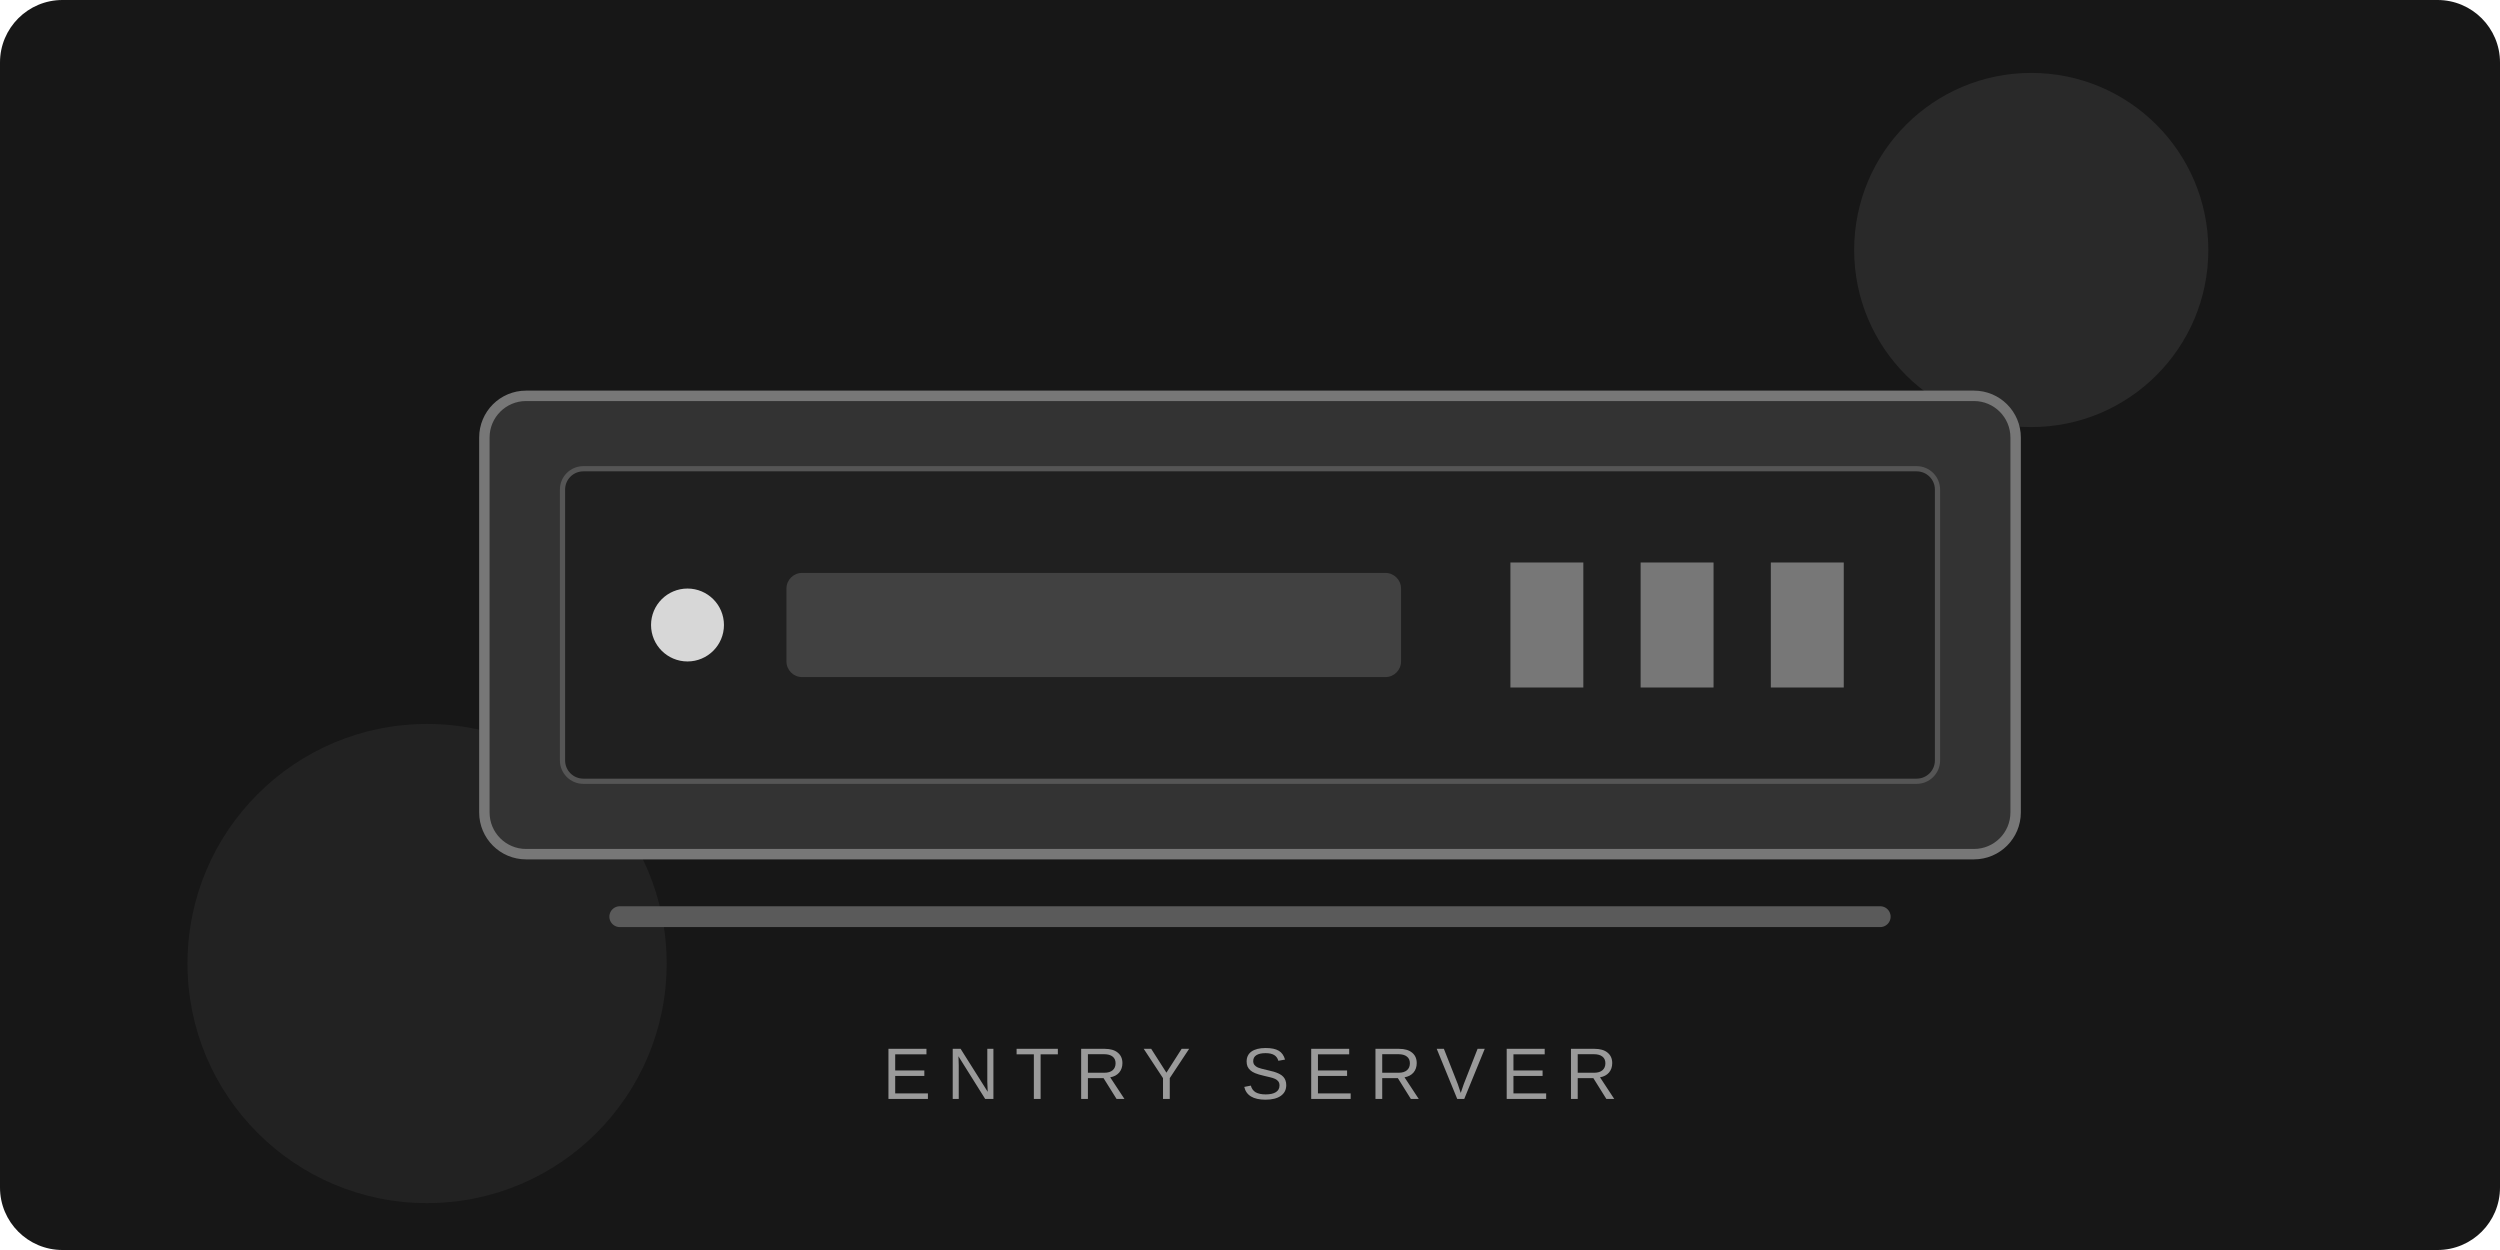
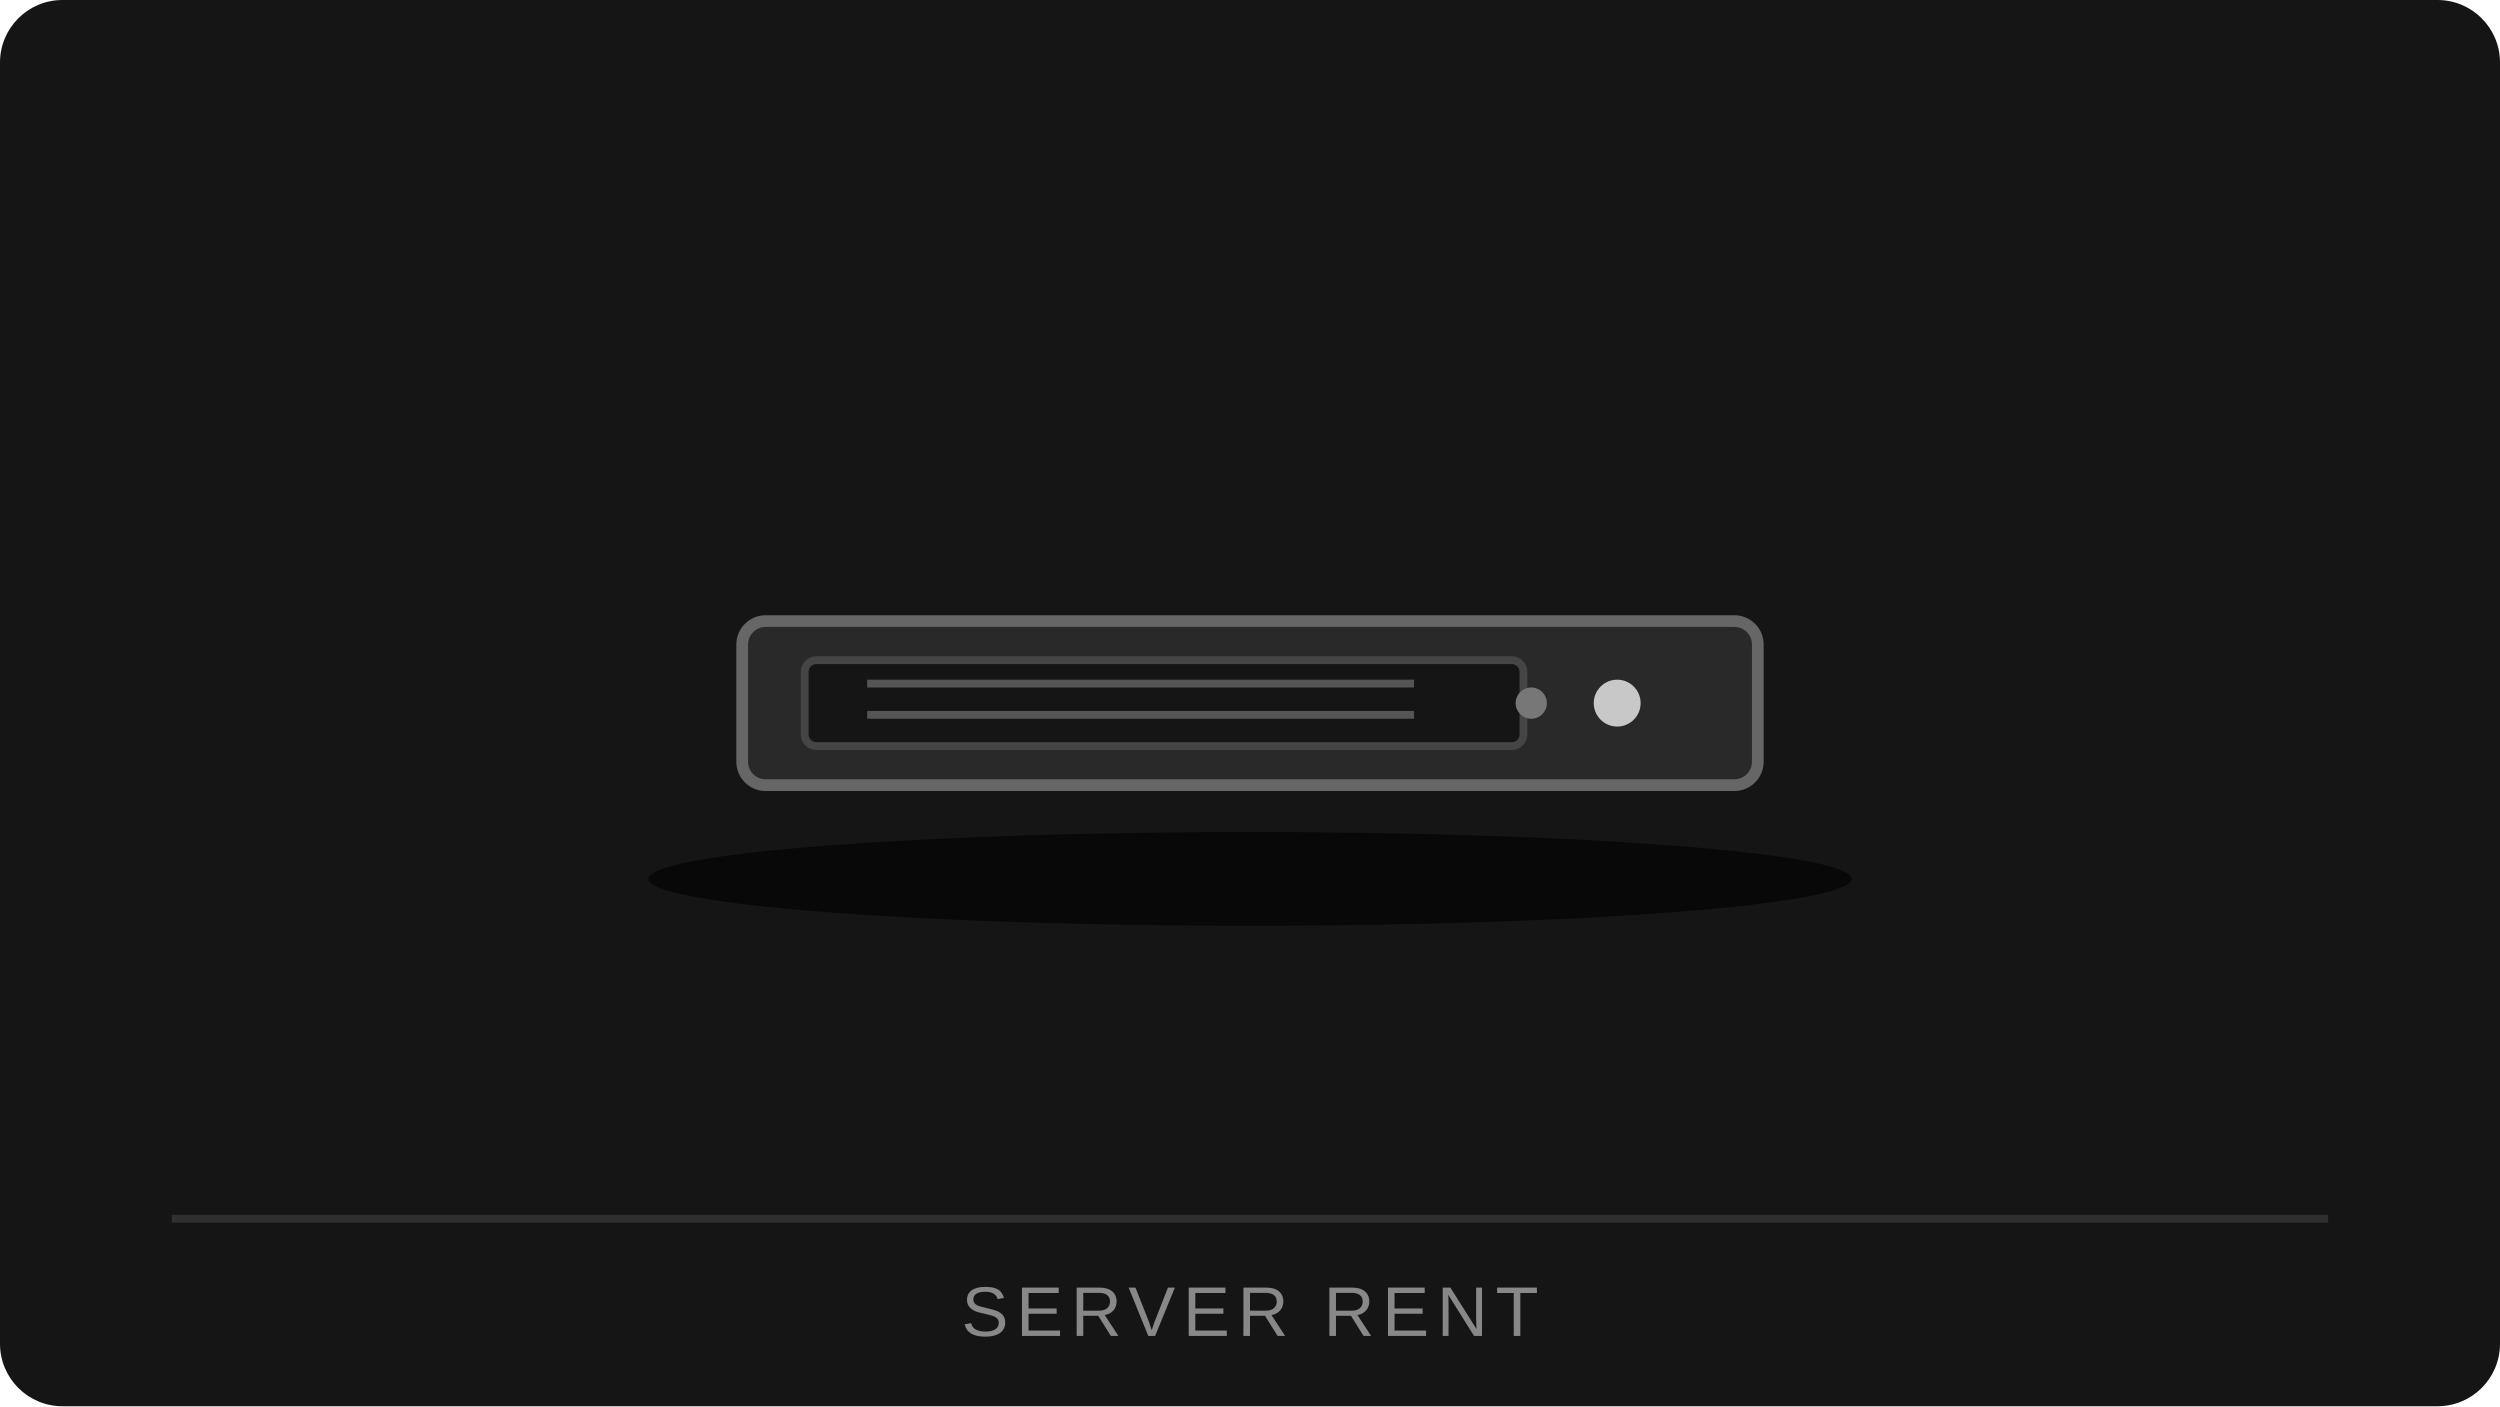
- <svg xmlns="http://www.w3.org/2000/svg" viewBox="0 0 480 240" role="img" aria-labelledby="title desc">
-   <rect width="480" height="240" rx="12" fill="#171717" />
-   <circle cx="390" cy="48" r="34" fill="#292929" />
-   <circle cx="82" cy="185" r="46" fill="#222" />
-   <rect x="93" y="76" width="294" height="88" rx="8" fill="#333" stroke="#777" stroke-width="2" />
-   <rect x="108" y="90" width="264" height="60" rx="4" fill="#202020" stroke="#555" />
-   <circle cx="132" cy="120" r="7" fill="#d7d7d7" />
-   <rect x="151" y="110" width="118" height="20" rx="3" fill="#414141" />
-   <path d="M290 108h14v24h-14z M315 108h14v24h-14z M340 108h14v24h-14z" fill="#777" />
-   <path d="M119 176h242" stroke="#5a5a5a" stroke-width="4" stroke-linecap="round" />
-   <text x="240" y="211" font-family="Arial,sans-serif" font-size="14" fill="#9a9a9a" text-anchor="middle" letter-spacing="3">ENTRY SERVER</text>
+ <svg xmlns="http://www.w3.org/2000/svg" width="320" height="180" viewBox="0 0 320 180" role="img" aria-labelledby="title desc">
+   <rect width="320" height="180" rx="8" fill="#151515" />
+   <ellipse cx="160" cy="112.5" rx="77.0" ry="6" fill="#080808" />
+   <g transform="translate(95.0,79.5)">
+     <rect width="130" height="21" rx="3" fill="#292929" stroke="#666666" stroke-width="1.5" />
+     <rect x="8" y="5" width="92" height="11" rx="1.5" fill="#151515" stroke="#454545" stroke-width="1" />
+     <path d="M 16 8 h 70 M 16 12 h 70" stroke="#555555" stroke-width="1" />
+     <circle cx="112" cy="10.5" r="3" fill="#c8c8c8" />
+     <circle cx="101" cy="10.5" r="2" fill="#777777" />
+   </g>
+   <path d="M 22 156 H 298" stroke="#303030" stroke-width="1" />
+   <text x="160" y="171" fill="#888888" font-family="Arial, sans-serif" font-size="9" text-anchor="middle" letter-spacing="1">SERVER RENT</text>
</svg>
